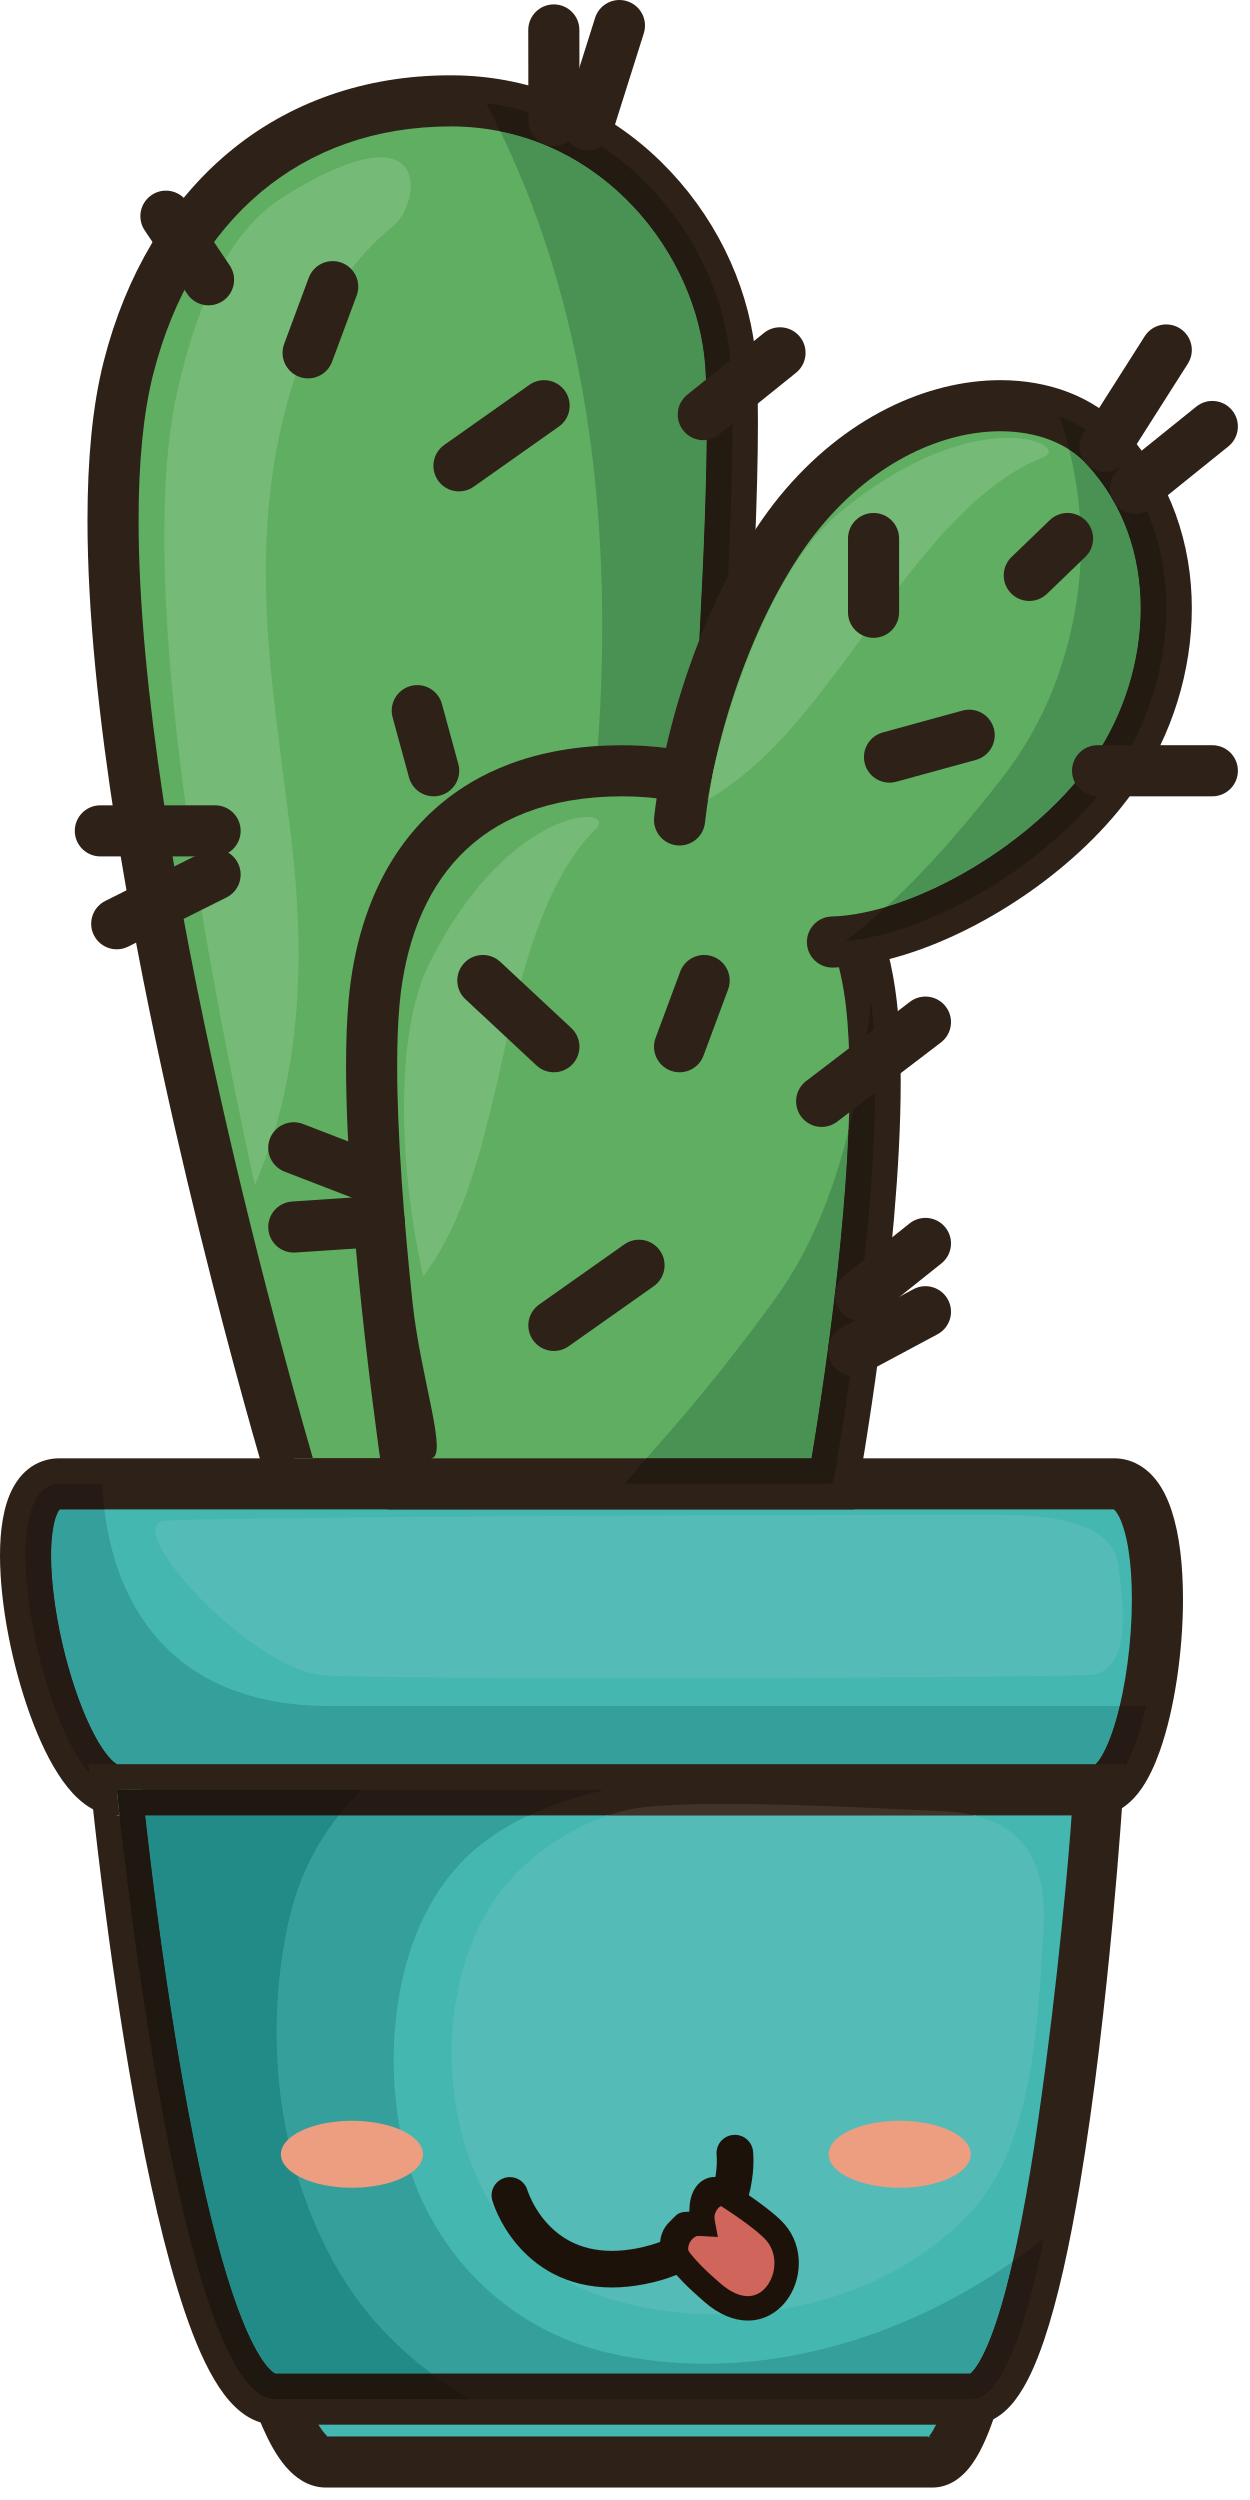
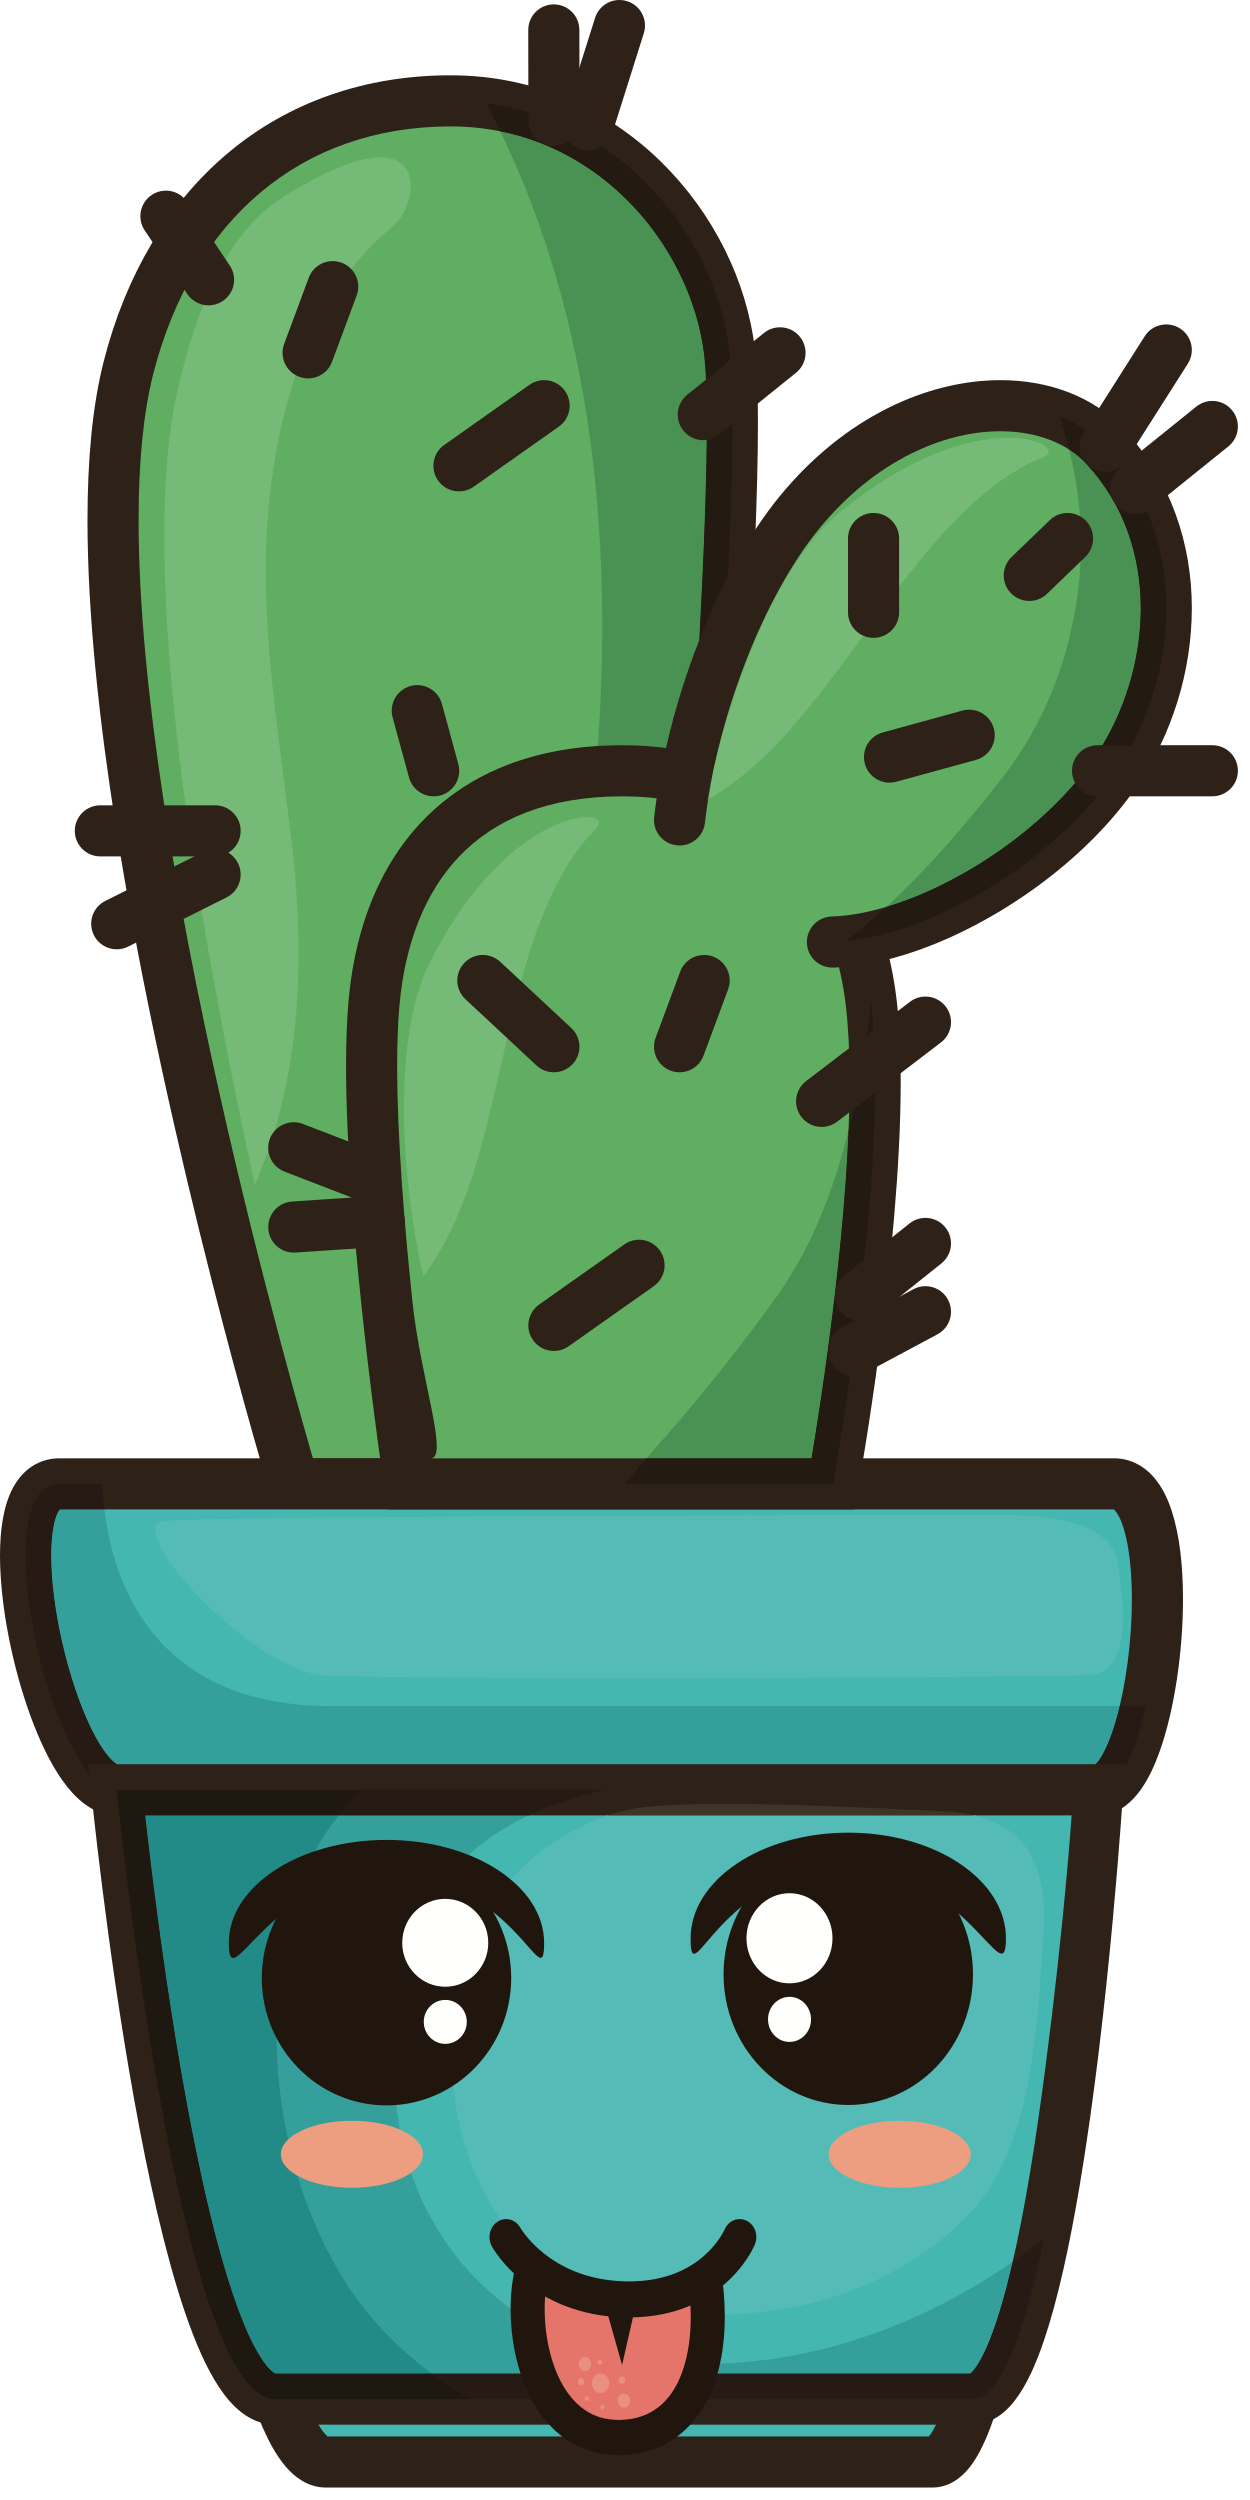
- <svg xmlns="http://www.w3.org/2000/svg" class="plant-index" viewBox="0 0 89 178" version="1.1">
-   <defs />
+ <svg xmlns="http://www.w3.org/2000/svg" viewBox="0 0 89 178" version="1.1">
  <g id="Page-1" stroke="none" stroke-width="1" fill="none" fill-rule="evenodd">
-     <g id="cactus_repot">
+     <g id="cactus_tongue" fill-rule="nonzero">
      <path d="M47.074,105.652 C47.074,105.652 53.314,36.794 51.952,25.122 C50.915,16.234 43.183,7.181 32.095,7.181 C20.499,7.181 12.132,14.499 9.155,26.152 C3.579,47.98 20.918,105.652 20.918,105.652 L47.074,105.652" id="Fill-9" fill="#60AE62" />
      <path d="M47.074,105.652 L48.885,105.816 C48.886,105.811 50.154,91.812 51.424,75.36 C52.058,67.133 52.693,58.293 53.169,50.277 C53.646,42.259 53.965,35.076 53.965,30.11 C53.964,27.935 53.906,26.196 53.759,24.913 C53.183,20.023 50.81,15.19 47.064,11.518 C43.325,7.85 38.144,5.358 32.095,5.362 C25.916,5.355 20.464,7.334 16.223,10.903 C11.977,14.468 8.957,19.571 7.392,25.701 C6.564,28.948 6.231,32.788 6.229,37.037 C6.23,43.639 7.047,51.229 8.262,58.932 C11.91,82.024 19.165,106.134 19.176,106.176 L19.564,107.471 L48.735,107.471 L48.885,105.816 L47.074,105.652 L47.074,103.832 L20.918,103.832 L20.918,105.652 L22.661,105.128 C22.661,105.127 22.612,104.967 22.519,104.65 C21.819,102.277 18.647,91.327 15.656,77.979 C12.663,64.641 9.862,48.868 9.868,37.037 C9.866,32.985 10.2,29.402 10.917,26.602 C12.33,21.08 14.982,16.697 18.563,13.69 C22.149,10.687 26.678,9.007 32.095,9 C37.134,9.005 41.362,11.038 44.52,14.119 C47.671,17.196 49.683,21.333 50.144,25.333 C50.263,26.346 50.328,28.012 50.326,30.11 C50.327,34.929 50.012,42.081 49.537,50.062 C48.825,62.037 47.756,75.898 46.865,86.761 C46.419,92.193 46.019,96.875 45.729,100.199 C45.584,101.861 45.467,103.184 45.387,104.091 C45.306,104.997 45.262,105.486 45.262,105.487 L47.074,105.652 L47.074,103.832 L47.074,105.652" id="Fill-10" fill="#2D2118" />
      <path d="M18.146,84.374 C14.162,66.189 9.673,40.509 12.673,27.651 C14.021,21.873 16.126,16.542 20.202,14.002 C23.494,11.95 25.689,11.205 27.092,11.205 C30.238,11.205 29.394,14.954 27.979,16.108 C22.411,20.648 19.95,28.239 19.183,35.536 C18.31,43.839 19.847,51.956 20.785,60.152 C21.582,67.122 21.488,74.036 19.543,80.531 C19.409,80.686 19.299,80.866 19.221,81.068 C19.116,81.339 19.081,81.619 19.106,81.89 C18.819,82.726 18.5,83.555 18.146,84.374" id="Fill-11" fill="#76BA77" />
      <path d="M47.419,53.254 C46.432,53.125 45.405,53.059 44.338,53.059 C44.336,53.059 44.334,53.059 44.332,53.059 C44.332,53.059 44.331,53.059 44.33,53.059 C43.729,53.059 43.141,53.077 42.566,53.113 C43.634,38.239 42.132,22.91 35.702,9.515 C35.675,9.46 35.648,9.404 35.622,9.349 C39.126,10.055 42.13,11.787 44.52,14.119 C47.671,17.196 49.683,21.333 50.144,25.333 C50.263,26.346 50.328,28.012 50.326,30.11 C50.327,34.002 50.121,39.417 49.792,45.56 C49.762,45.638 49.731,45.715 49.701,45.792 C48.766,48.204 47.989,50.733 47.419,53.254" id="Fill-12" fill="#499253" />
      <path d="M49.792,45.56 C50.121,39.417 50.327,34.002 50.326,30.11 C50.328,28.012 50.263,26.346 50.144,25.333 C49.683,21.333 47.671,17.196 44.52,14.119 C42.13,11.787 39.126,10.055 35.622,9.349 C35.303,8.689 34.968,8.019 34.617,7.346 C44.343,8.593 50.996,16.925 51.952,25.122 C52.27,27.847 52.173,33.687 51.839,41.039 C51.096,42.472 50.411,43.99 49.792,45.56" id="Fill-13" fill="#231A12" />
      <path d="M17.939,164.01 C19.396,170.454 21.165,175.293 23.195,175.293 L66.398,175.293 C68.207,175.293 69.677,170.454 70.833,164.01 L17.939,164.01" id="Fill-14" fill="#43B7B0" />
      <path d="M17.939,164.01 L16.164,164.411 C16.909,167.695 17.726,170.588 18.684,172.795 C19.17,173.901 19.68,174.84 20.339,175.619 C20.672,176.006 21.049,176.359 21.521,176.639 C21.988,176.918 22.575,177.115 23.195,177.113 L66.398,177.113 C67.037,177.116 67.633,176.885 68.075,176.583 C68.856,176.042 69.318,175.351 69.748,174.569 C70.376,173.39 70.877,171.927 71.349,170.196 C71.816,168.468 72.238,166.482 72.624,164.331 L73.008,162.191 L15.662,162.191 L16.164,164.411 L17.939,164.01 L17.939,165.83 L70.833,165.83 L70.833,164.01 L69.042,163.689 C68.476,166.853 67.826,169.609 67.152,171.442 C66.822,172.355 66.472,173.035 66.229,173.354 L66.086,173.525 L66.043,173.564 L66.144,173.697 L66.062,173.553 L66.043,173.564 L66.144,173.697 L66.062,173.553 L66.397,174.145 L66.398,173.474 C66.243,173.472 66.102,173.527 66.062,173.553 L66.397,174.145 L66.398,173.474 L23.195,173.474 L23.195,173.965 L23.334,173.493 L23.195,173.474 L23.195,173.965 L23.334,173.493 L23.252,173.769 L23.368,173.505 L23.334,173.493 L23.252,173.769 L23.368,173.505 L23.349,173.547 L23.372,173.507 L23.368,173.505 L23.349,173.547 L23.372,173.507 C23.349,173.506 23.063,173.27 22.753,172.768 C22.277,172.022 21.726,170.757 21.209,169.179 C20.688,167.598 20.185,165.695 19.713,163.609 L17.939,164.01 L17.939,165.83 L17.939,164.01" id="Fill-15" fill="#2D2118" />
      <path d="M78.149,127.439 C71.923,127.439 11.23,127.439 8.312,127.439 C3.643,127.439 -1.22,105.652 4.227,105.652 C8.117,105.652 74.064,105.652 79.316,105.652 C84.568,105.652 82.428,127.439 78.149,127.439" id="Fill-16" fill="#43B7B0" />
      <path d="M78.149,127.439 L78.149,125.619 C71.923,125.619 11.229,125.619 8.312,125.619 L8.312,125.872 L8.36,125.624 L8.312,125.619 L8.312,125.872 L8.36,125.624 L8.357,125.639 L8.363,125.623 L8.36,125.624 L8.357,125.639 L8.363,125.623 C8.332,125.616 8.148,125.518 7.909,125.268 C7.484,124.839 6.927,123.996 6.416,122.918 C5.64,121.299 4.929,119.158 4.431,116.976 C3.929,114.795 3.637,112.558 3.639,110.763 C3.631,109.43 3.819,108.336 4.054,107.813 C4.165,107.547 4.269,107.448 4.273,107.448 L4.232,107.397 L4.265,107.453 L4.273,107.448 L4.232,107.397 L4.265,107.453 L4.183,107.31 L4.224,107.47 L4.265,107.453 L4.183,107.31 L4.224,107.47 L4.205,107.397 L4.214,107.472 L4.224,107.47 L4.205,107.397 L4.214,107.472 L4.227,107.471 C8.117,107.471 74.063,107.471 79.316,107.471 L79.316,107.435 L79.308,107.47 L79.316,107.471 L79.316,107.435 L79.308,107.47 L79.326,107.389 L79.291,107.464 L79.308,107.47 L79.326,107.389 L79.291,107.464 L79.305,107.473 C79.345,107.496 79.501,107.645 79.669,107.973 C79.926,108.458 80.182,109.297 80.343,110.324 C80.508,111.353 80.591,112.571 80.59,113.86 C80.594,116.773 80.161,120.055 79.466,122.463 C79.124,123.663 78.704,124.647 78.343,125.191 C78.167,125.463 78.01,125.616 77.958,125.651 L77.942,125.663 L78.149,126.032 L78.149,125.619 C78.041,125.617 77.946,125.658 77.942,125.663 L78.149,126.032 L78.149,125.619 L78.149,129.258 C78.921,129.261 79.623,128.956 80.137,128.566 C80.594,128.222 80.949,127.815 81.26,127.373 C81.798,126.598 82.211,125.698 82.573,124.688 C83.11,123.176 83.515,121.412 83.796,119.549 C84.077,117.687 84.229,115.732 84.229,113.86 C84.224,111.522 84.006,109.333 83.41,107.524 C83.104,106.618 82.707,105.786 82.058,105.077 C81.733,104.726 81.336,104.408 80.863,104.182 C80.393,103.955 79.852,103.83 79.316,103.832 C74.064,103.832 8.116,103.832 4.227,103.832 C3.416,103.822 2.581,104.122 1.981,104.622 C1.526,104.992 1.19,105.441 0.936,105.908 C0.557,106.612 0.341,107.37 0.199,108.179 C0.059,108.987 0,109.852 0,110.763 C0.008,114.283 0.864,118.563 2.155,122.137 C2.809,123.925 3.561,125.525 4.467,126.798 C4.925,127.434 5.421,127.996 6.034,128.45 C6.638,128.898 7.414,129.257 8.312,129.258 C11.23,129.258 71.923,129.258 78.149,129.258 L78.149,127.439" id="Fill-17" fill="#2D2118" />
      <path d="M77.997,125.619 C71.03,125.619 11.706,125.619 8.351,125.619 C8.3,125.598 8.128,125.496 7.909,125.268 C7.484,124.839 6.927,123.996 6.416,122.918 C5.64,121.299 4.929,119.158 4.431,116.976 C3.929,114.795 3.637,112.558 3.639,110.763 C3.631,109.43 3.819,108.336 4.054,107.813 C4.135,107.619 4.212,107.514 4.25,107.471 C4.681,107.471 5.788,107.471 7.431,107.471 C8.183,113.726 11.759,121.473 23.55,121.473 C26.145,121.473 65.5,121.473 79.725,121.473 C79.644,121.816 79.557,122.147 79.466,122.463 C79.124,123.663 78.704,124.647 78.343,125.191 C78.2,125.413 78.069,125.555 77.997,125.619" id="Fill-18" fill="#35A09B" />
      <path d="M6.368,126.277 C2.483,121.765 -0.458,105.652 4.227,105.652 C4.628,105.652 5.694,105.652 7.285,105.652 C7.309,106.237 7.356,106.847 7.431,107.471 C5.788,107.471 4.681,107.471 4.25,107.471 C4.212,107.514 4.135,107.619 4.054,107.813 C3.819,108.336 3.631,109.43 3.639,110.763 C3.637,112.558 3.929,114.795 4.431,116.976 C4.929,119.158 5.64,121.299 6.416,122.918 C6.927,123.996 7.484,124.839 7.909,125.268 C8.128,125.496 8.3,125.598 8.351,125.619 C11.706,125.619 71.03,125.619 77.997,125.619 C78.069,125.555 78.2,125.413 78.343,125.191 C78.704,124.647 79.124,123.663 79.466,122.463 C79.557,122.147 79.644,121.816 79.725,121.473 C80.408,121.473 81.033,121.473 81.593,121.473 C81.202,123.233 80.685,124.776 80.071,125.851 L80.085,125.619 L6.303,125.619 L6.368,126.277" id="Fill-19" fill="#251B14" />
      <path d="M69.201,170.819 C62.976,170.819 22.512,170.819 19.595,170.819 C12.618,170.819 8.312,127.439 8.312,127.439 L78.149,127.439 C78.149,127.439 75.425,170.819 69.201,170.819" id="Fill-20" fill="#43B7B0" />
      <path d="M69.201,168.999 C62.976,168.999 22.512,168.999 19.595,168.999 C19.562,168.985 19.364,168.876 19.101,168.579 C18.6,168.033 17.946,166.902 17.335,165.4 C16.25,162.767 15.224,159.013 14.334,154.921 C12.994,148.776 11.937,141.844 11.22,136.464 C10.861,133.772 10.586,131.468 10.401,129.837 C10.309,129.022 10.239,128.376 10.192,127.934 C10.146,127.493 10.123,127.26 10.122,127.259 L8.312,127.439 L8.312,129.258 L76.301,129.258 C76.143,131.616 75.373,140.859 73.925,150.9 C73.204,155.915 72.306,160.778 71.266,164.269 C70.752,166.009 70.188,167.41 69.688,168.231 C69.443,168.642 69.214,168.897 69.102,168.984 L69.134,169.203 L69.083,169.014 L69.134,169.203 L69.083,169.014 L69.2,169.449 L69.201,168.999 L69.2,169.449 L69.201,168.999 L69.201,172.638 C69.66,172.639 70.112,172.534 70.503,172.361 C71.267,172.021 71.809,171.488 72.266,170.902 C73.113,169.791 73.732,168.378 74.321,166.67 C75.333,163.689 76.165,159.806 76.875,155.602 C78.997,143.011 79.961,127.585 79.964,127.553 L80.085,125.619 L6.303,125.619 L6.501,127.619 C6.504,127.645 7.582,138.516 9.546,149.45 C10.531,154.923 11.729,160.4 13.166,164.627 C13.891,166.745 14.661,168.549 15.59,169.959 C16.059,170.664 16.57,171.28 17.212,171.776 C17.845,172.266 18.674,172.64 19.595,172.638 C22.512,172.638 62.976,172.638 69.201,172.638 L69.201,170.819 L69.201,168.999 Z" id="Fill-21" fill="#2D2118" />
      <path d="M69.082,168.999 C64.513,168.999 43.945,168.999 30.756,168.999 C27.926,166.899 25.504,164.266 23.718,160.98 C19.761,153.703 18.782,144.91 20.554,136.848 C21.203,133.895 22.448,131.376 24.133,129.258 L37.638,129.258 C36.412,129.831 35.24,130.53 34.142,131.41 C28.152,136.211 27.078,145.817 28.729,152.822 C30.463,160.179 36.054,165.894 43.437,167.552 C45.697,168.06 47.975,168.299 50.244,168.299 C58.036,168.299 65.714,165.478 72.107,161.033 C71.838,162.202 71.558,163.289 71.266,164.269 C70.752,166.009 70.188,167.41 69.688,168.231 C69.443,168.642 69.214,168.897 69.102,168.984 L69.082,168.999" id="Fill-22" fill="#35A09B" />
      <path d="M69.201,170.819 L69.201,168.999 L69.201,170.819 L33.526,170.819 C32.567,170.262 31.641,169.657 30.756,168.999 C43.945,168.999 64.513,168.999 69.082,168.999 L69.102,168.984 C69.214,168.897 69.443,168.642 69.688,168.231 C70.188,167.41 70.752,166.009 71.266,164.269 C71.558,163.289 71.838,162.202 72.107,161.033 C72.192,160.974 72.278,160.914 72.363,160.854 C73.043,160.373 73.699,159.869 74.331,159.345 C72.999,165.884 71.299,170.819 69.201,170.819 M37.638,129.258 L24.133,129.258 C24.644,128.615 25.196,128.009 25.785,127.439 L8.312,127.439 L43.074,127.439 C41.199,127.895 39.366,128.451 37.638,129.258" id="Fill-23" fill="#251B14" />
      <path d="M30.756,168.999 C24.926,168.999 20.537,168.999 19.611,168.999 L19.604,168.997 C19.562,168.985 19.364,168.876 19.101,168.579 C18.6,168.033 17.946,166.902 17.335,165.4 C16.25,162.767 15.224,159.013 14.334,154.921 C12.994,148.776 11.937,141.844 11.22,136.464 C10.861,133.772 10.586,131.468 10.401,129.837 C10.378,129.634 10.356,129.44 10.336,129.258 L24.133,129.258 C22.448,131.376 21.203,133.895 20.554,136.848 C18.782,144.91 19.761,153.703 23.718,160.98 C25.504,164.266 27.926,166.899 30.756,168.999" id="Fill-24" fill="#228B88" />
      <path d="M33.526,170.819 L19.595,170.819 C12.618,170.819 8.312,127.439 8.312,127.439 L25.785,127.439 C25.196,128.009 24.644,128.615 24.133,129.258 L10.336,129.258 C10.356,129.44 10.378,129.634 10.401,129.837 C10.586,131.468 10.861,133.772 11.22,136.464 C11.937,141.844 12.994,148.776 14.334,154.921 C15.224,159.013 16.25,162.767 17.335,165.4 C17.946,166.902 18.6,168.033 19.101,168.579 C19.364,168.876 19.562,168.985 19.604,168.997 L19.611,168.999 C20.537,168.999 24.926,168.999 30.756,168.999 C31.641,169.657 32.567,170.262 33.526,170.819" id="Fill-25" fill="#1F1810" />
      <path d="M51.092,164.793 C48.277,164.793 45.473,164.366 42.855,163.511 C35.775,161.2 32.101,153.558 32.149,146.097 C32.175,142.114 33.248,137.763 35.659,134.648 C37.547,132.207 40.425,130.232 43.269,129.258 L69.378,129.258 C73.185,130.176 74.595,133.018 74.292,137.554 C73.927,143.029 73.717,152.283 69.419,157.16 C64.945,162.236 57.985,164.793 51.092,164.793" id="Fill-26" fill="#54BBB7" />
      <path d="M69.378,129.258 L43.269,129.258 C43.723,129.103 44.176,128.973 44.624,128.871 C46.043,128.547 48.646,128.436 51.619,128.436 C57.282,128.436 64.283,128.839 66.969,128.946 C67.86,128.981 68.662,129.085 69.378,129.258" id="Fill-27" fill="#403327" />
      <path d="M45.153,119.496 C35.737,119.496 27.033,119.443 23.29,119.307 C17.941,119.113 8.46,108.539 11.716,108.277 C15.234,107.994 53.561,107.853 67.253,107.853 C69.601,107.853 71.227,107.857 71.827,107.866 C77.451,107.943 79.328,109.474 79.608,111.389 C79.997,114.045 80.677,119.171 77.468,119.268 C73.479,119.389 58.591,119.496 45.153,119.496" id="Fill-28" fill="#54BBB7" />
      <path d="M59.312,105.652 C59.312,105.652 63.397,83.085 62.035,71.414 C60.998,62.525 55.421,54.878 44.332,54.878 C32.738,54.878 27.46,62.113 26.63,71.414 C25.658,82.306 29.16,105.652 29.16,105.652 L59.312,105.652" id="Fill-29" fill="#60AE62" />
      <path d="M61.102,105.976 C61.105,105.956 61.86,101.788 62.615,96.091 C63.37,90.391 64.13,83.176 64.131,76.988 C64.131,74.921 64.046,72.968 63.842,71.204 C63.287,66.452 61.513,61.931 58.264,58.551 C56.642,56.864 54.652,55.478 52.317,54.527 C49.983,53.575 47.313,53.058 44.332,53.059 C41.246,53.059 38.513,53.541 36.138,54.456 C32.571,55.823 29.844,58.187 27.999,61.124 C26.149,64.063 25.15,67.543 24.818,71.252 C24.693,72.654 24.64,74.215 24.639,75.889 C24.641,81.903 25.323,89.379 26.001,95.386 C26.68,101.389 27.358,105.907 27.36,105.922 L27.592,107.471 L60.831,107.471 L61.102,105.976 L59.312,105.652 L59.312,103.832 L30.66,103.832 C31.983,103.832 29.945,98.16 29.367,92.688 C28.788,87.22 28.277,80.918 28.278,75.889 C28.278,74.294 28.33,72.829 28.442,71.575 C28.833,67.212 30.249,63.507 32.752,60.923 C34.008,59.626 35.544,58.586 37.445,57.852 C39.347,57.12 41.622,56.698 44.332,56.698 C46.896,56.698 49.081,57.138 50.943,57.897 C53.733,59.039 55.833,60.896 57.375,63.266 C58.913,65.633 59.866,68.524 60.227,71.624 C60.41,73.195 60.493,75.023 60.492,76.988 C60.494,82.886 59.753,90.003 59.008,95.613 C58.636,98.42 58.263,100.853 57.984,102.583 C57.845,103.448 57.729,104.136 57.647,104.607 C57.566,105.079 57.521,105.327 57.521,105.328 L59.312,105.652 L59.312,103.832 L59.312,105.652 L61.102,105.976 Z" id="Fill-30" fill="#2D2118" />
      <path d="M57.779,103.832 L46.03,103.832 C46.238,103.585 46.408,103.381 46.533,103.243 C49.632,99.788 52.553,96.126 55.267,92.361 C57.745,88.922 59.349,84.759 60.415,80.528 C60.207,85.583 59.609,91.088 59.008,95.613 C58.636,98.42 58.263,100.853 57.984,102.583 C57.908,103.054 57.839,103.472 57.779,103.832" id="Fill-31" fill="#499253" />
      <path d="M59.312,105.652 L44.449,105.652 C45.07,104.982 45.622,104.321 46.03,103.832 L57.779,103.832 C57.839,103.472 57.908,103.054 57.984,102.583 C58.263,100.853 58.636,98.42 59.008,95.613 C59.609,91.088 60.207,85.583 60.415,80.528 C60.967,78.337 61.375,76.128 61.686,73.991 C61.816,73.093 61.927,72.186 62.016,71.273 L62.035,71.414 C63.397,83.085 59.312,105.652 59.312,105.652 M59.312,105.652 L59.312,103.832 L59.312,105.652" id="Fill-32" fill="#231A12" />
      <path d="M59.605,79.864 L66.997,74.221 C67.795,73.611 67.949,72.47 67.339,71.671 C66.729,70.872 65.587,70.719 64.789,71.329 L57.397,76.971 C56.599,77.581 56.445,78.723 57.055,79.521 C57.665,80.32 58.807,80.473 59.605,79.864" id="Fill-33" fill="#2D2118" />
      <path d="M27.115,82.165 L21.574,80.026 C20.636,79.664 19.583,80.13 19.221,81.068 C18.859,82.005 19.326,83.058 20.263,83.42 L25.804,85.56 C26.741,85.922 27.794,85.455 28.157,84.518 C28.519,83.581 28.052,82.527 27.115,82.165" id="Fill-34" fill="#2D2118" />
      <path d="M26.876,85.144 L20.797,85.549 C19.794,85.616 19.036,86.483 19.103,87.486 C19.169,88.488 20.037,89.247 21.039,89.18 L27.118,88.775 C28.121,88.708 28.879,87.841 28.812,86.838 C28.746,85.836 27.879,85.077 26.876,85.144" id="Fill-35" fill="#2D2118" />
      <path d="M40.486,95.855 L46.549,91.575 C47.37,90.995 47.565,89.86 46.985,89.039 C46.406,88.218 45.271,88.022 44.45,88.602 L38.387,92.882 C37.566,93.462 37.371,94.597 37.951,95.418 C38.53,96.239 39.665,96.434 40.486,95.855" id="Fill-36" fill="#2D2118" />
      <path d="M33.728,34.653 L39.79,30.373 C40.612,29.794 40.807,28.659 40.228,27.838 C39.648,27.017 38.513,26.821 37.692,27.401 L31.63,31.68 C30.809,32.259 30.613,33.395 31.192,34.216 C31.772,35.037 32.907,35.232 33.728,34.653" id="Fill-37" fill="#2D2118" />
      <path d="M50.09,75.16 L51.841,70.447 C52.191,69.506 51.711,68.458 50.77,68.108 C49.828,67.758 48.78,68.238 48.431,69.18 L46.68,73.893 C46.33,74.835 46.809,75.882 47.751,76.232 C48.693,76.582 49.741,76.102 50.09,75.16" id="Fill-38" fill="#2D2118" />
      <path d="M23.643,25.756 L25.394,21.044 C25.744,20.102 25.264,19.055 24.322,18.705 C23.38,18.355 22.333,18.835 21.983,19.777 L20.232,24.489 C19.882,25.431 20.362,26.478 21.304,26.828 C22.246,27.178 23.293,26.698 23.643,25.756" id="Fill-39" fill="#2D2118" />
      <path d="M62.398,93.65 L67.028,89.955 C67.813,89.328 67.942,88.183 67.315,87.398 C66.688,86.612 65.543,86.484 64.758,87.111 L60.128,90.806 C59.343,91.433 59.214,92.578 59.841,93.363 C60.468,94.148 61.613,94.277 62.398,93.65" id="Fill-40" fill="#2D2118" />
      <path d="M61.632,97.741 L66.751,95 C67.638,94.525 67.971,93.423 67.497,92.537 C67.022,91.651 65.92,91.318 65.034,91.792 L59.915,94.533 C59.029,95.008 58.695,96.11 59.17,96.996 C59.644,97.882 60.747,98.215 61.632,97.741" id="Fill-41" fill="#2D2118" />
      <path d="M48.385,58.38 C49.261,50.599 52.697,41.648 56.922,36.486 C64.089,27.733 74.309,27.081 78.675,31.785 C84.763,38.343 83.951,48.264 79.494,54.878 C75.037,61.492 65.763,66.888 59.271,67.074 L48.385,58.38" id="Fill-42" fill="#60AE62" />
      <path d="M50.193,58.584 C50.609,54.878 51.65,50.825 53.094,47.109 C54.533,43.393 56.386,40.008 58.33,37.638 C62.333,32.747 67.263,30.702 71.231,30.706 C73.866,30.707 76.019,31.593 77.342,33.023 C80.038,35.931 81.213,39.565 81.219,43.314 C81.223,47.052 80.01,50.863 77.984,53.862 C75.959,56.878 72.704,59.747 69.213,61.824 C67.47,62.864 65.669,63.71 63.952,64.299 C62.236,64.889 60.603,65.217 59.219,65.255 C58.214,65.284 57.423,66.121 57.452,67.126 C57.481,68.13 58.318,68.921 59.323,68.892 C61.185,68.837 63.145,68.421 65.133,67.741 C68.113,66.717 71.157,65.091 73.925,63.061 C76.69,61.028 79.18,58.595 81.002,55.895 C83.432,52.281 84.853,47.827 84.858,43.314 C84.863,38.807 83.401,34.198 80.009,30.547 C77.849,28.228 74.664,27.066 71.231,27.067 C66.034,27.071 60.134,29.693 55.514,35.333 C53.233,38.126 51.255,41.797 49.701,45.792 C48.152,49.788 47.037,54.101 46.577,58.177 C46.464,59.175 47.183,60.076 48.181,60.188 C49.18,60.301 50.081,59.582 50.193,58.584" id="Fill-43" fill="#2D2118" />
      <path d="M50.416,56.931 C50.522,56.255 50.647,55.571 50.789,54.883 C52.312,48.148 55.528,40.066 59.615,36.639 C64.75,32.331 69.097,31.174 71.779,31.174 C74.256,31.174 75.313,32.161 74.258,32.567 C68.421,34.81 63.386,42.714 60.556,46.499 C57.596,50.461 54.689,54.41 50.416,56.931" id="Fill-44" fill="#76BA77" />
      <path d="M50.365,56.961 C50.487,56.288 50.628,55.593 50.789,54.883 C50.647,55.571 50.522,56.255 50.416,56.931 C50.399,56.941 50.382,56.951 50.365,56.961" id="Fill-45" fill="#584F3A" />
      <path d="M30.142,90.878 C28.522,83.892 27.94,73.823 30.587,68.556 C34.698,60.375 39.787,58.173 41.789,58.173 C42.607,58.173 42.91,58.54 42.421,59.017 C37.951,63.388 36.456,72.64 35.358,77.236 C34.203,82.066 33.093,86.863 30.142,90.878" id="Fill-46" fill="#76BA77" />
      <path d="M63.11,64.569 C66.14,61.799 68.83,58.615 71.334,55.415 C74.39,51.513 76.18,46.837 76.772,41.938 C77.177,38.586 76.92,35.239 76.133,32.014 C76.589,32.309 76.994,32.647 77.342,33.023 C80.038,35.931 81.213,39.565 81.219,43.314 C81.223,47.052 80.01,50.863 77.984,53.862 C75.959,56.878 72.704,59.747 69.213,61.824 C67.47,62.864 65.669,63.71 63.952,64.299 C63.669,64.396 63.388,64.487 63.11,64.569" id="Fill-47" fill="#499253" />
      <path d="M60.193,67.011 C61.201,66.245 62.172,65.427 63.11,64.569 C63.388,64.487 63.669,64.396 63.952,64.299 C65.669,63.71 67.47,62.864 69.213,61.824 C72.704,59.747 75.959,56.878 77.984,53.862 C80.01,50.863 81.223,47.052 81.219,43.314 C81.213,39.565 80.038,35.931 77.342,33.023 C76.994,32.647 76.589,32.309 76.133,32.014 C75.938,31.216 75.711,30.425 75.454,29.644 C76.71,30.133 77.809,30.852 78.675,31.785 C84.763,38.343 83.951,48.264 79.494,54.878 C75.243,61.185 66.614,66.382 60.193,67.011" id="Fill-48" fill="#231A12" />
      <path d="M78.149,56.698 L86.319,56.698 C87.323,56.698 88.138,55.883 88.138,54.878 C88.138,53.873 87.323,53.059 86.319,53.059 L78.149,53.059 C77.144,53.059 76.329,53.873 76.329,54.878 C76.329,55.883 77.144,56.698 78.149,56.698" id="Fill-49" fill="#2D2118" />
      <path d="M80.21,32.76 L84.574,25.895 C85.113,25.047 84.862,23.923 84.014,23.384 C83.166,22.845 82.042,23.095 81.503,23.943 L77.14,30.809 C76.601,31.657 76.851,32.781 77.699,33.32 C78.547,33.859 79.671,33.608 80.21,32.76" id="Fill-50" fill="#2D2118" />
      <path d="M81.998,36.184 L87.46,31.783 C88.243,31.153 88.366,30.008 87.735,29.225 C87.105,28.443 85.959,28.319 85.177,28.95 L79.715,33.35 C78.933,33.981 78.81,35.126 79.44,35.908 C80.07,36.691 81.216,36.814 81.998,36.184" id="Fill-51" fill="#2D2118" />
      <path d="M51.217,30.938 L56.679,26.539 C57.461,25.909 57.584,24.764 56.955,23.981 C56.324,23.199 55.179,23.075 54.396,23.705 L48.934,28.104 C48.152,28.734 48.028,29.879 48.658,30.662 C49.289,31.445 50.434,31.568 51.217,30.938" id="Fill-52" fill="#2D2118" />
      <path d="M60.377,38.343 L60.377,43.595 C60.377,44.6 61.192,45.414 62.197,45.414 C63.201,45.414 64.016,44.6 64.016,43.595 L64.016,38.343 C64.016,37.338 63.201,36.524 62.197,36.524 C61.192,36.524 60.377,37.338 60.377,38.343" id="Fill-53" fill="#2D2118" />
      <path d="M63.815,55.66 L69.487,54.104 C70.456,53.838 71.025,52.836 70.76,51.867 C70.494,50.898 69.493,50.329 68.523,50.594 L62.852,52.151 C61.883,52.417 61.313,53.418 61.579,54.387 C61.845,55.356 62.846,55.926 63.815,55.66" id="Fill-54" fill="#2D2118" />
      <path d="M74.548,42.279 L77.272,39.653 C77.995,38.956 78.016,37.804 77.319,37.08 C76.622,36.357 75.47,36.336 74.746,37.033 L72.022,39.659 C71.299,40.357 71.278,41.509 71.976,42.232 C72.673,42.955 73.825,42.976 74.548,42.279" id="Fill-55" fill="#2D2118" />
      <path d="M41.26,8.571 L41.251,2.13 C41.25,1.125 40.434,0.311 39.429,0.313 C38.425,0.314 37.611,1.13 37.612,2.135 L37.621,8.576 C37.622,9.581 38.438,10.394 39.443,10.393 C40.448,10.392 41.261,9.576 41.26,8.571" id="Fill-56" fill="#2D2118" />
      <path d="M43.61,9.435 L45.84,2.367 C46.142,1.409 45.61,0.387 44.652,0.085 C43.694,-0.218 42.672,0.314 42.37,1.272 L40.14,8.34 C39.838,9.298 40.37,10.32 41.328,10.622 C42.286,10.924 43.308,10.393 43.61,9.435" id="Fill-57" fill="#2D2118" />
      <path d="M27.955,51.078 L29.122,55.357 C29.386,56.326 30.386,56.898 31.356,56.634 C32.325,56.369 32.897,55.369 32.632,54.4 L31.465,50.12 C31.201,49.151 30.201,48.579 29.231,48.844 C28.262,49.108 27.69,50.108 27.955,51.078" id="Fill-58" fill="#2D2118" />
      <path d="M10.303,16.406 L13.338,20.933 C13.897,21.768 15.027,21.991 15.862,21.431 C16.697,20.872 16.919,19.742 16.36,18.907 L13.325,14.38 C12.766,13.545 11.635,13.322 10.801,13.882 C9.966,14.441 9.743,15.571 10.303,16.406" id="Fill-59" fill="#2D2118" />
      <path d="M14.501,60.643 L7.498,64.145 C6.599,64.594 6.235,65.687 6.685,66.586 C7.134,67.484 8.227,67.849 9.125,67.399 L16.128,63.897 C17.027,63.448 17.391,62.355 16.942,61.456 C16.493,60.557 15.4,60.193 14.501,60.643" id="Fill-60" fill="#2D2118" />
      <path d="M15.315,57.338 L7.145,57.338 C6.14,57.338 5.325,58.153 5.325,59.158 C5.325,60.162 6.14,60.977 7.145,60.977 L15.315,60.977 C16.319,60.977 17.134,60.162 17.134,59.158 C17.134,58.153 16.319,57.338 15.315,57.338" id="Fill-61" fill="#2D2118" />
      <path d="M40.677,73.196 L35.62,68.483 C34.884,67.798 33.733,67.838 33.048,68.574 C32.363,69.309 32.404,70.46 33.139,71.145 L38.196,75.858 C38.932,76.543 40.083,76.502 40.768,75.767 C41.453,75.032 41.412,73.881 40.677,73.196" id="Fill-62" fill="#2D2118" />
      <path d="M30.116,153.384 C30.116,154.699 27.852,155.767 25.058,155.767 C22.265,155.767 20,154.699 20,153.384 C20,152.067 22.265,151 25.058,151 C27.852,151 30.116,152.067 30.116,153.384" id="Fill-177" fill="#EE9E80" />
      <path d="M69.116,153.384 C69.116,154.699 66.85,155.767 64.059,155.767 C61.266,155.767 59,154.699 59,153.384 C59,152.067 61.266,151 64.059,151 C66.85,151 69.116,152.067 69.116,153.384" id="Fill-178" fill="#EE9E80" />
-       <path d="M35.052,156.679 C35.085,156.782 35.51,158.247 36.784,159.776 C37.423,160.538 38.281,161.315 39.41,161.901 C40.537,162.488 41.93,162.87 43.562,162.869 C44.292,162.869 45.072,162.792 45.9,162.631 C49.286,161.986 51.364,160.241 52.426,158.411 C53.499,156.587 53.643,154.785 53.646,153.842 C53.646,153.443 53.62,153.195 53.615,153.153 C53.531,152.439 52.886,151.927 52.171,152.009 C51.455,152.091 50.943,152.737 51.025,153.452 L51.025,153.455 C51.028,153.494 51.039,153.632 51.039,153.842 C51.042,154.504 50.917,155.855 50.183,157.083 C49.438,158.308 48.17,159.514 45.4,160.073 C44.724,160.204 44.112,160.262 43.562,160.262 C42.328,160.258 41.383,159.985 40.611,159.587 C39.459,158.991 38.685,158.077 38.198,157.289 C37.955,156.898 37.789,156.543 37.686,156.297 L37.577,156.015 L37.556,155.952 L37.554,155.949 C37.352,155.259 36.628,154.862 35.938,155.063 C35.248,155.266 34.851,155.989 35.052,156.679" id="Fill-240" fill="#1D1209" />
-       <path d="M55.438,159.474 C57.384,161.555 54.901,165.593 51.494,162.895 C50.629,162.212 49.686,161.401 49.131,160.591 C48.812,160.124 48.959,158.88 50.909,158.978 C50.542,157.172 51.472,156.827 51.907,157.068 C52.879,157.605 54.791,158.778 55.438,159.474" id="Fill-241" fill="#D0655B" />
-       <path d="M54.566,159.526 C54.958,159.984 55.136,160.548 55.138,161.133 C55.141,161.755 54.919,162.383 54.568,162.813 C54.211,163.246 53.785,163.482 53.247,163.485 C52.758,163.485 52.097,163.276 51.29,162.577 C50.322,161.747 49.293,160.759 48.758,159.894 L48.739,159.774 L48.878,159.447 C48.982,159.353 49.219,159.206 49.808,159.203 L50.002,159.208 L51.112,159.274 L50.907,158.18 C50.849,157.866 50.825,157.605 50.825,157.397 C50.825,156.961 50.926,156.768 50.96,156.726 L50.876,156.601 L50.876,156.739 L50.972,156.713 L50.876,156.601 L50.876,156.739 L50.876,156.485 L50.746,156.702 L50.876,156.739 L50.876,156.485 L50.746,156.702 C51.274,157.022 52.087,157.548 52.841,158.089 C53.591,158.624 54.306,159.211 54.566,159.526 L55.227,158.961 L55.889,158.397 C55.408,157.843 54.661,157.261 53.855,156.679 C53.055,156.103 52.219,155.561 51.641,155.212 C51.409,155.073 51.145,155 50.876,155 C50.385,154.995 49.876,155.257 49.56,155.697 C49.238,156.138 49.088,156.709 49.088,157.397 C49.088,157.464 49.013,157.069 49.088,157.473 C48.2,157.469 48.188,157.712 47.692,158.177 C47.196,158.64 46.998,159.251 47,159.774 C47.004,160.151 47.089,160.499 47.285,160.819 C48.015,161.977 49.142,163.015 50.152,163.892 C51.18,164.784 52.24,165.224 53.247,165.224 C54.36,165.227 55.312,164.672 55.922,163.903 C56.541,163.131 56.873,162.147 56.876,161.133 C56.878,160.188 56.576,159.201 55.887,158.397 L55.227,158.961 L54.566,159.526 Z" id="Fill-242" fill="#1D1209" />
+       <g id="mouth" transform="translate(34, 145)">
+         <g id="tongue" transform="translate(2, 15)">
+           <path d="M1.957,1.401 C0.782,5.3 2.093,13.773 8.292,13.543 C13.213,13.361 15.193,8.15 14.103,1.59 C14.103,1.59 11.956,3.35 8.171,3.232 C3.797,3.096 1.957,1.401 1.957,1.401" id="Fill-55" fill="#E5746B" />
+           <path d="M1.957,1.401 L0.8,1.029 C0.502,2.022 0.357,3.175 0.355,4.405 C0.356,5.514 0.477,6.683 0.741,7.833 C1.14,9.556 1.856,11.25 3.049,12.576 C3.646,13.238 4.367,13.8 5.209,14.191 C6.05,14.584 7.008,14.799 8.046,14.798 C8.141,14.798 8.237,14.796 8.333,14.793 L8.335,14.793 C9.513,14.75 10.597,14.453 11.534,13.922 C12.944,13.129 13.983,11.832 14.639,10.284 C15.299,8.732 15.605,6.92 15.606,4.947 C15.606,3.807 15.502,2.611 15.298,1.379 C15.225,0.943 14.936,0.58 14.535,0.422 C14.135,0.265 13.684,0.336 13.349,0.612 L13.76,1.145 L13.356,0.606 L13.349,0.612 L13.76,1.145 L13.356,0.606 L13.338,0.62 C13.242,0.692 12.76,1.038 11.946,1.361 C11.13,1.684 9.984,1.988 8.534,1.988 C8.427,1.988 8.317,1.986 8.206,1.983 L8.207,1.983 C6.167,1.919 4.769,1.496 3.898,1.115 C3.462,0.924 3.158,0.743 2.973,0.619 C2.88,0.557 2.817,0.509 2.784,0.482 L2.753,0.458 L2.727,0.491 L2.754,0.459 L2.753,0.458 L2.727,0.491 L2.754,0.459 L2.217,1.101 L2.765,0.469 L2.754,0.459 L2.217,1.101 L2.765,0.469 C2.457,0.184 2.032,0.082 1.634,0.196 C1.235,0.309 0.922,0.622 0.8,1.029 L1.957,1.401 L1.15,2.333 C1.235,2.412 1.808,2.916 2.95,3.416 C4.091,3.917 5.8,4.41 8.133,4.482 L8.135,4.482 C8.268,4.486 8.401,4.488 8.534,4.488 C10.496,4.489 12.053,4.032 13.124,3.566 C14.197,3.099 14.789,2.624 14.858,2.568 L14.103,1.59 L12.908,1.8 C13.092,2.906 13.182,3.963 13.182,4.947 C13.184,7.221 12.694,9.088 11.863,10.315 C11.447,10.931 10.955,11.398 10.369,11.73 C9.782,12.06 9.092,12.262 8.248,12.294 L8.25,12.294 C8.18,12.296 8.112,12.298 8.046,12.298 C7.086,12.295 6.344,12.049 5.704,11.633 C5.226,11.321 4.805,10.903 4.437,10.393 C3.885,9.63 3.462,8.657 3.187,7.608 C2.91,6.559 2.779,5.439 2.78,4.405 C2.778,3.387 2.909,2.449 3.115,1.772 L1.957,1.401 L1.15,2.333 L1.957,1.401" id="Fill-56" fill="#20160E" />
+           <polygon id="Fill-54" fill="#20160E" points="2.557 1 3.844 1.54 2.82 3.366 0.97 2.586 1.256 1.389" />
+           <polygon id="Fill-53" fill="#20160E" transform="translate(13.57022, 2.418907) rotate(41) translate(-13.57022, -2.418907) " points="13.707 1.249 15.019 1.802 14.009 3.589 12.121 2.79 12.393 1.613" />
+           <path d="M5.459,8.773 C5.238,8.655 5.143,8.355 5.249,8.105 C5.324,7.924 5.484,7.819 5.65,7.819 C5.714,7.819 5.78,7.835 5.842,7.868 C6.063,7.986 6.157,8.287 6.052,8.536 C5.975,8.716 5.816,8.822 5.65,8.822 C5.586,8.822 5.521,8.806 5.459,8.773 Z" id="Fill-57" fill="#EA9081" />
+           <path d="M6.763,10.387 C6.674,10.387 6.584,10.366 6.498,10.32 C6.191,10.154 6.061,9.739 6.208,9.391 C6.313,9.14 6.534,8.994 6.765,8.994 C6.853,8.994 6.944,9.015 7.029,9.062 C7.337,9.227 7.469,9.643 7.322,9.991 C7.216,10.241 6.994,10.387 6.763,10.387" id="Fill-58" fill="#EA9081" />
+           <path d="M5.366,9.829 C5.334,9.829 5.301,9.82 5.271,9.804 C5.16,9.744 5.113,9.595 5.166,9.47 C5.203,9.38 5.282,9.327 5.365,9.327 C5.397,9.327 5.43,9.335 5.461,9.351 C5.573,9.411 5.619,9.56 5.567,9.685 C5.528,9.775 5.448,9.829 5.366,9.829" id="Fill-59" fill="#EA9081" />
+           <path d="M5.785,10.947 C5.763,10.947 5.742,10.943 5.722,10.931 C5.648,10.892 5.616,10.791 5.651,10.708 C5.677,10.648 5.73,10.613 5.785,10.613 C5.807,10.613 5.828,10.618 5.848,10.629 C5.923,10.669 5.953,10.768 5.92,10.852 C5.893,10.912 5.84,10.947 5.785,10.947" id="Fill-60" fill="#EA9081" />
+           <path d="M6.9,11.546 C6.879,11.546 6.857,11.54 6.836,11.53 C6.762,11.491 6.732,11.39 6.767,11.307 C6.792,11.246 6.845,11.211 6.9,11.211 C6.922,11.211 6.944,11.216 6.964,11.227 C7.038,11.268 7.069,11.368 7.034,11.451 C7.009,11.511 6.955,11.546 6.9,11.546" id="Fill-61" fill="#EA9081" />
+           <path d="M8.42,11.421 C8.356,11.421 8.291,11.405 8.23,11.372 C8.008,11.253 7.913,10.954 8.019,10.703 C8.095,10.523 8.254,10.417 8.42,10.417 C8.484,10.417 8.549,10.432 8.611,10.466 C8.833,10.585 8.927,10.885 8.822,11.134 C8.745,11.315 8.586,11.421 8.42,11.421" id="Fill-62" fill="#EA9081" />
+           <path d="M8.284,9.727 C8.251,9.727 8.218,9.72 8.186,9.703 C8.07,9.64 8.023,9.486 8.076,9.355 C8.115,9.261 8.198,9.207 8.285,9.207 C8.318,9.207 8.352,9.215 8.384,9.232 C8.499,9.294 8.547,9.45 8.493,9.579 C8.453,9.672 8.37,9.727 8.284,9.727" id="Fill-63" fill="#EA9081" />
+           <path d="M6.698,8.377 C6.675,8.377 6.652,8.371 6.63,8.36 C6.551,8.317 6.517,8.21 6.555,8.12 C6.582,8.056 6.64,8.018 6.699,8.018 C6.722,8.018 6.745,8.024 6.767,8.035 C6.847,8.077 6.88,8.185 6.841,8.274 C6.814,8.339 6.757,8.377 6.698,8.377" id="Fill-64" fill="#EA9081" />
+           <path d="M9.382,3.607 L8.292,8.388 L6.959,3.672 C6.765,2.987 7.147,2.269 7.811,2.07 C8.476,1.869 9.171,2.264 9.365,2.949 C9.427,3.169 9.429,3.398 9.382,3.607" id="Fill-65" fill="#20160E" />
+         </g>
+         <circle id="Oval" fill="#54BBB7" cx="10.5" cy="9.5" r="9.5" />
+         <path d="M1.019,14.939 C1.076,15.04 1.759,16.254 3.288,17.484 C4.811,18.713 7.205,19.937 10.526,19.998 C10.614,19.999 10.701,20 10.788,20 C12.434,20.001 13.831,19.696 14.988,19.225 C16.727,18.518 17.913,17.443 18.655,16.537 C19.399,15.63 19.711,14.893 19.749,14.804 C20.015,14.157 19.746,13.399 19.149,13.111 C18.551,12.823 17.85,13.114 17.584,13.76 L18.064,13.992 L17.588,13.75 L17.584,13.76 L18.064,13.992 L17.588,13.75 C17.584,13.762 17.168,14.703 16.133,15.609 C15.614,16.064 14.942,16.516 14.07,16.859 C13.198,17.201 12.124,17.436 10.788,17.436 C10.715,17.436 10.642,17.436 10.568,17.434 C7.763,17.376 5.901,16.383 4.701,15.426 C4.103,14.946 3.678,14.471 3.408,14.128 C3.273,13.957 3.178,13.818 3.119,13.729 L3.06,13.634 L3.05,13.618 L2.676,13.869 L3.054,13.625 L3.05,13.618 L2.676,13.869 L3.054,13.625 C2.718,13.017 1.991,12.819 1.429,13.182 C0.867,13.545 0.684,14.332 1.019,14.94" id="Fill-54" fill="#20160E" />
+       </g>
+       <g id="eyes" transform="translate(16, 130)">
+         <g id="eye-right" transform="translate(0, 1)">
+           <path d="M20.398,9.828 C20.4,14.838 16.426,18.902 11.523,18.904 C6.62,18.907 2.643,14.847 2.64,9.838 C2.638,4.827 6.611,0.763 11.514,0.761 C16.417,0.758 20.396,4.817 20.398,9.828" id="Fill-46" fill="#20160E" />
+           <path d="M18.764,7.327 C18.764,9.054 17.394,10.455 15.704,10.456 C14.01,10.457 12.64,9.057 12.639,7.329 C12.639,5.601 14.008,4.2 15.699,4.199 C17.39,4.199 18.764,5.598 18.764,7.327" id="Fill-48" fill="#FFFFFE" />
+           <path d="M17.235,12.957 C17.235,13.822 16.55,14.522 15.706,14.523 C14.859,14.523 14.172,13.823 14.172,12.958 C14.171,12.095 14.857,11.394 15.704,11.394 C16.548,11.393 17.235,12.094 17.235,12.957" id="Fill-49" fill="#FFFFFE" />
+           <path d="M22.742,7.335 C22.745,11.389 20.675,2.527 11.514,2.532 C3.1,2.536 0.292,11.402 0.289,7.348 C0.287,3.292 5.313,0.004 11.512,0.001 C17.714,-0.004 22.741,3.281 22.742,7.335" id="Fill-47" fill="#20160E" />
+         </g>
+         <g id="eye-left" transform="translate(33, 0)">
+           <path d="M2.517,10.574 C2.521,15.713 6.498,19.877 11.402,19.874 C16.306,19.87 20.279,15.703 20.276,10.566 C20.274,5.426 16.297,1.263 11.393,1.265 C6.488,1.267 2.516,5.436 2.517,10.574" id="Fill-50" fill="#20160E" />
+           <path d="M0.171,8.02 C0.173,12.178 2.231,3.086 11.393,3.082 C19.809,3.077 22.624,12.166 22.623,8.009 C22.621,3.851 17.592,0.483 11.393,0.485 C5.192,0.488 0.169,3.862 0.171,8.02" id="Fill-51" fill="#20160E" />
+           <path d="M4.149,8.007 C4.15,9.779 5.522,11.215 7.211,11.214 C8.905,11.213 10.276,9.775 10.274,8.004 C10.272,6.232 8.901,4.796 7.21,4.797 C5.52,4.798 4.149,6.235 4.149,8.007" id="Fill-52" fill="#FFFFFE" />
+           <path d="M5.683,13.781 C5.685,14.667 6.371,15.385 7.216,15.385 C8.061,15.384 8.746,14.665 8.746,13.779 C8.744,12.893 8.06,12.175 7.214,12.175 C6.369,12.176 5.683,12.895 5.683,13.781" id="Fill-53" fill="#FFFFFE" />
+         </g>
+       </g>
    </g>
  </g>
</svg>
